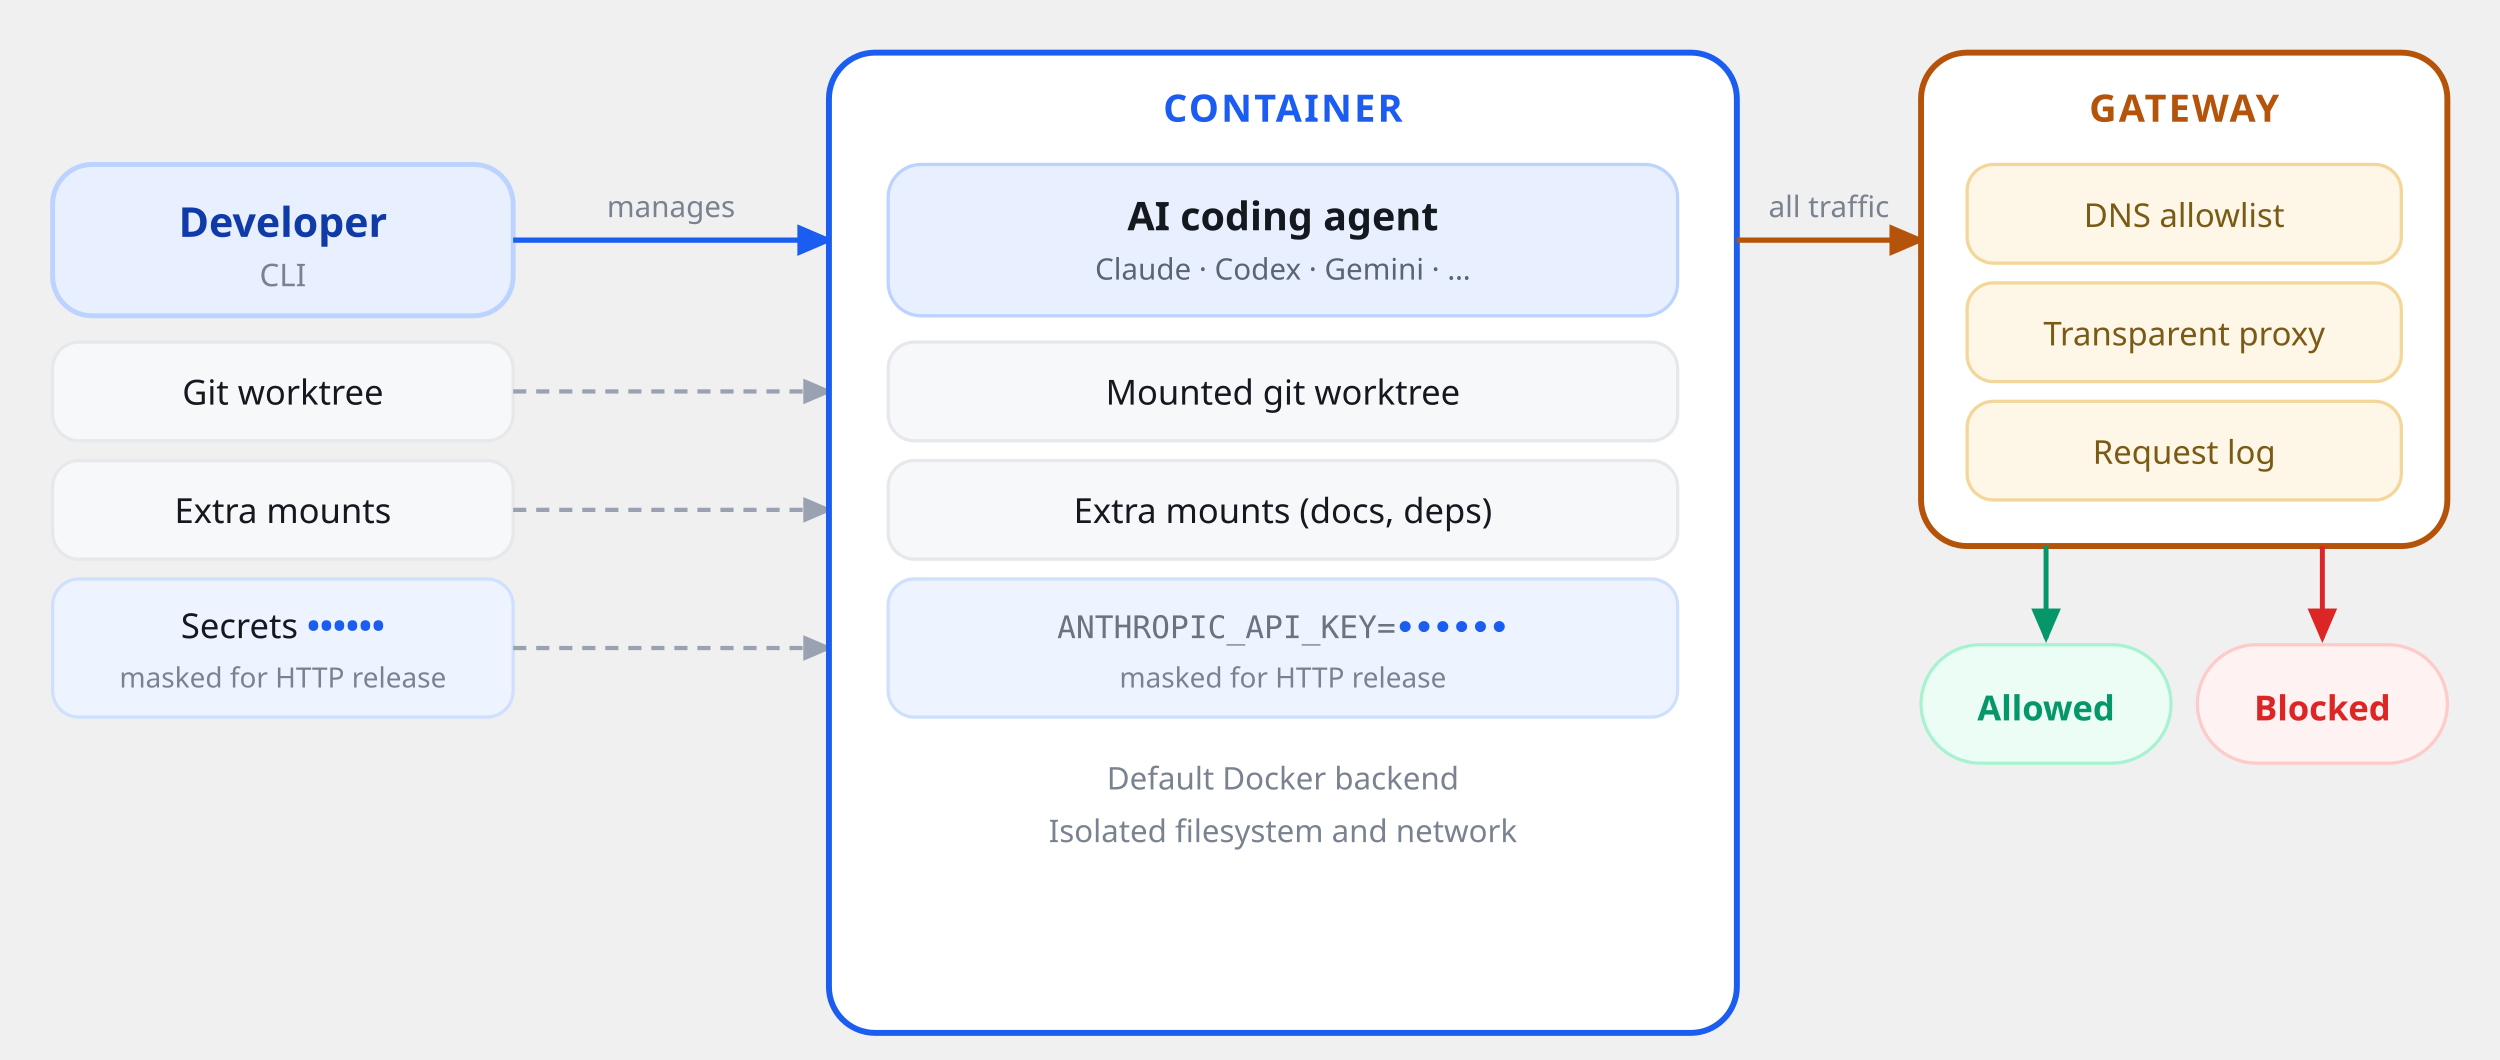
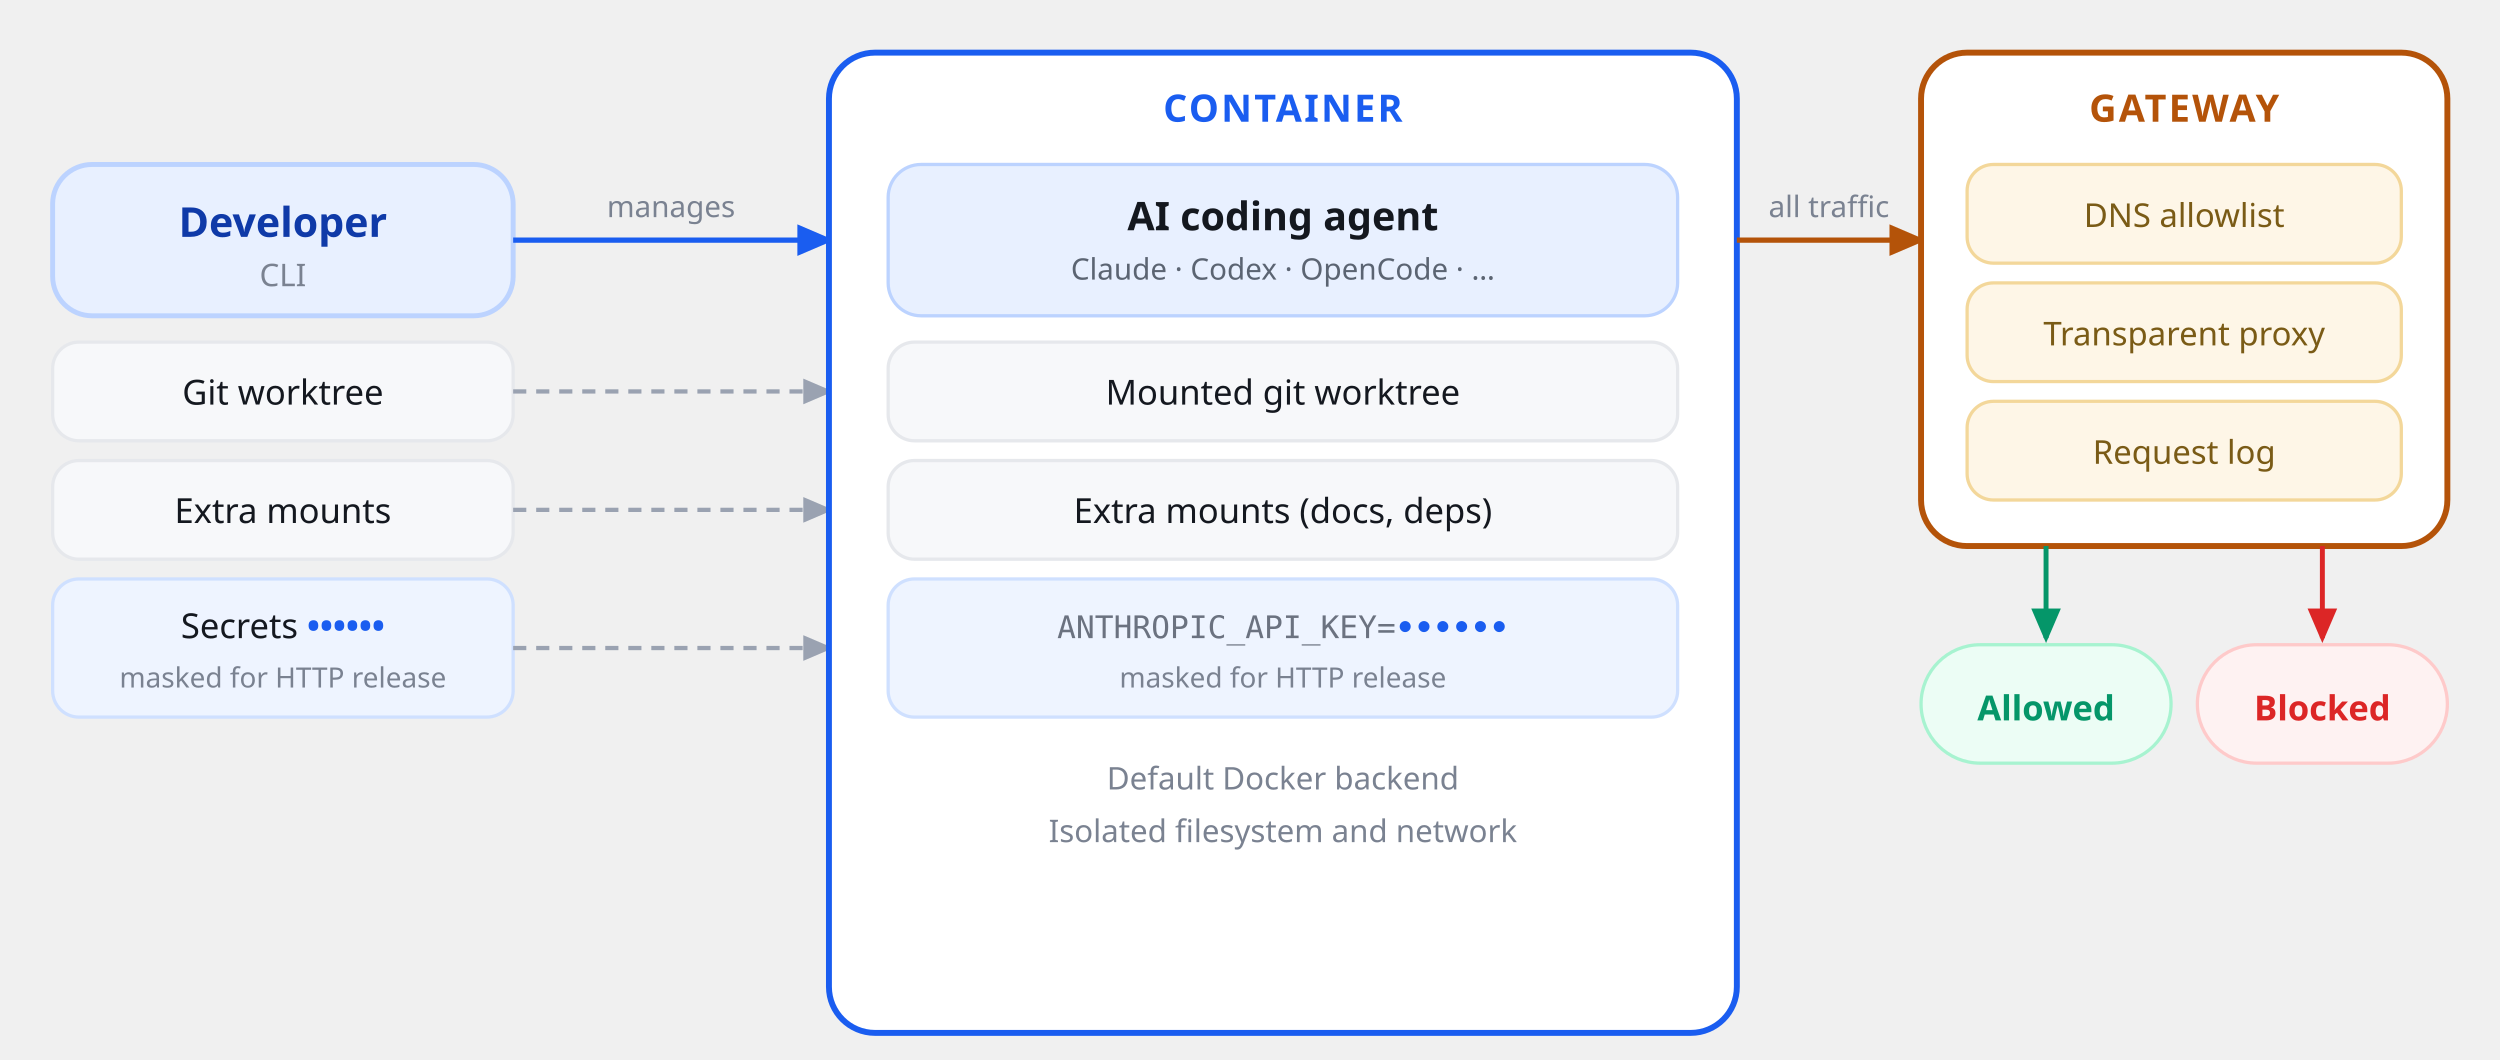
<svg xmlns="http://www.w3.org/2000/svg" viewBox="0 0 760 322" width="760" height="322" font-family="'IBM Plex Sans', system-ui, sans-serif" role="img" aria-label="Eclipse Enclave architecture: the developer passes a git worktree, extra mounts, and secrets into an isolated Docker container whose outbound traffic passes through a filtering gateway">
  <defs>
    <marker id="a" markerWidth="8" markerHeight="8" refX="6" refY="3" orient="auto">
      <polygon points="0 0, 7 3, 0 6" fill="#9aa2b1" />
    </marker>
    <marker id="a-ac" markerWidth="8" markerHeight="8" refX="6" refY="3" orient="auto">
      <polygon points="0 0, 7 3, 0 6" fill="#1a5df0" />
    </marker>
    <marker id="a-am" markerWidth="8" markerHeight="8" refX="6" refY="3" orient="auto">
      <polygon points="0 0, 7 3, 0 6" fill="#b45309" />
    </marker>
    <marker id="a-gn" markerWidth="8" markerHeight="8" refX="6" refY="3" orient="auto">
      <polygon points="0 0, 7 3, 0 6" fill="#059669" />
    </marker>
    <marker id="a-rd" markerWidth="8" markerHeight="8" refX="6" refY="3" orient="auto">
      <polygon points="0 0, 7 3, 0 6" fill="#dc2626" />
    </marker>
  </defs>
  <rect x="16" y="50" width="140" height="46" rx="12" fill="#e8f0ff" stroke="#bcd3ff" stroke-width="1.5" />
  <text x="86" y="72" text-anchor="middle" font-size="12.5" font-weight="700" fill="#0f3aa8">Developer</text>
  <text x="86" y="87" text-anchor="middle" font-size="9.5" fill="#7a8291">CLI</text>
  <rect x="16" y="104" width="140" height="30" rx="8" fill="#f7f8fa" stroke="#e6e8ec" />
  <text x="86" y="123" text-anchor="middle" font-size="10.5" fill="#14181f">Git worktree</text>
  <rect x="16" y="140" width="140" height="30" rx="8" fill="#f7f8fa" stroke="#e6e8ec" />
  <text x="86" y="159" text-anchor="middle" font-size="10.5" fill="#14181f">Extra mounts</text>
  <rect x="16" y="176" width="140" height="42" rx="8" fill="#eef4ff" stroke="#cfe0ff" />
  <text x="86" y="194" text-anchor="middle" font-size="10.5" fill="#14181f">Secrets <tspan fill="#1a5df0" font-weight="700">••••••</tspan>
  </text>
  <text x="86" y="209" text-anchor="middle" font-size="8.5" fill="#7a8291">masked for HTTP release</text>
  <line x1="156" y1="73" x2="252" y2="73" stroke="#1a5df0" stroke-width="1.6" marker-end="url(#a-ac)" />
  <text x="204" y="66" text-anchor="middle" font-size="9" fill="#7a8291">manages</text>
  <line x1="156" y1="119" x2="252" y2="119" stroke="#9aa2b1" stroke-width="1.3" stroke-dasharray="4 3" marker-end="url(#a)" />
  <line x1="156" y1="155" x2="252" y2="155" stroke="#9aa2b1" stroke-width="1.3" stroke-dasharray="4 3" marker-end="url(#a)" />
  <line x1="156" y1="197" x2="252" y2="197" stroke="#9aa2b1" stroke-width="1.3" stroke-dasharray="4 3" marker-end="url(#a)" />
  <rect x="252" y="16" width="276" height="298" rx="14" fill="#ffffff" stroke="#1a5df0" stroke-width="1.8" />
  <text x="390" y="37" text-anchor="middle" font-size="11.5" font-weight="800" letter-spacing="0.06em" fill="#1a5df0">CONTAINER</text>
  <rect x="270" y="50" width="240" height="46" rx="10" fill="#e8f0ff" stroke="#bcd3ff" />
  <text x="390" y="70" text-anchor="middle" font-size="12" font-weight="700" fill="#14181f">AI coding agent</text>
-   <text x="390" y="85" text-anchor="middle" font-size="9" fill="#5b6472">Claude · Codex · Gemini · …</text>
+   <text x="390" y="85" text-anchor="middle" font-size="9" fill="#5b6472">Claude · Codex · OpenCode · …</text>
  <rect x="270" y="104" width="240" height="30" rx="8" fill="#f7f8fa" stroke="#e6e8ec" />
  <text x="390" y="123" text-anchor="middle" font-size="10.5" fill="#14181f">Mounted git worktree</text>
  <rect x="270" y="140" width="240" height="30" rx="8" fill="#f7f8fa" stroke="#e6e8ec" />
  <text x="390" y="159" text-anchor="middle" font-size="10.5" fill="#14181f">Extra mounts (docs, deps)</text>
  <rect x="270" y="176" width="240" height="42" rx="8" fill="#eef4ff" stroke="#cfe0ff" />
  <text x="390" y="194" text-anchor="middle" font-size="9.5" font-family="'JetBrains Mono', monospace" fill="#6b7280">ANTHROPIC_API_KEY=<tspan fill="#1a5df0" font-weight="700">••••••</tspan>
  </text>
  <text x="390" y="209" text-anchor="middle" font-size="8.5" fill="#7a8291">masked for HTTP release</text>
  <text x="390" y="240" text-anchor="middle" font-size="9.5" fill="#7a8291">Default Docker backend</text>
  <text x="390" y="256" text-anchor="middle" font-size="9.5" fill="#7a8291">Isolated filesystem and network</text>
  <line x1="528" y1="73" x2="584" y2="73" stroke="#b45309" stroke-width="1.6" marker-end="url(#a-am)" />
  <text x="556" y="66" text-anchor="middle" font-size="9" fill="#7a8291">all traffic</text>
  <rect x="584" y="16" width="160" height="150" rx="14" fill="#ffffff" stroke="#b45309" stroke-width="1.8" />
  <text x="664" y="37" text-anchor="middle" font-size="11.5" font-weight="800" letter-spacing="0.06em" fill="#b45309">GATEWAY</text>
  <rect x="598" y="50" width="132" height="30" rx="8" fill="#fef6e7" stroke="#f3d79a" />
  <text x="664" y="69" text-anchor="middle" font-size="10" fill="#7a5b16">DNS allowlist</text>
  <rect x="598" y="86" width="132" height="30" rx="8" fill="#fef6e7" stroke="#f3d79a" />
  <text x="664" y="105" text-anchor="middle" font-size="10" fill="#7a5b16">Transparent proxy</text>
  <rect x="598" y="122" width="132" height="30" rx="8" fill="#fef6e7" stroke="#f3d79a" />
  <text x="664" y="141" text-anchor="middle" font-size="10" fill="#7a5b16">Request log</text>
  <line x1="622" y1="166" x2="622" y2="194" stroke="#059669" stroke-width="1.5" marker-end="url(#a-gn)" />
  <line x1="706" y1="166" x2="706" y2="194" stroke="#dc2626" stroke-width="1.5" marker-end="url(#a-rd)" />
  <rect x="584" y="196" width="76" height="36" rx="18" fill="#ecfdf5" stroke="#a7f3d0" />
  <text x="622" y="219" text-anchor="middle" font-size="10.5" font-weight="600" fill="#059669">Allowed</text>
  <rect x="668" y="196" width="76" height="36" rx="18" fill="#fef2f2" stroke="#fecaca" />
  <text x="706" y="219" text-anchor="middle" font-size="10.5" font-weight="600" fill="#dc2626">Blocked</text>
</svg>
